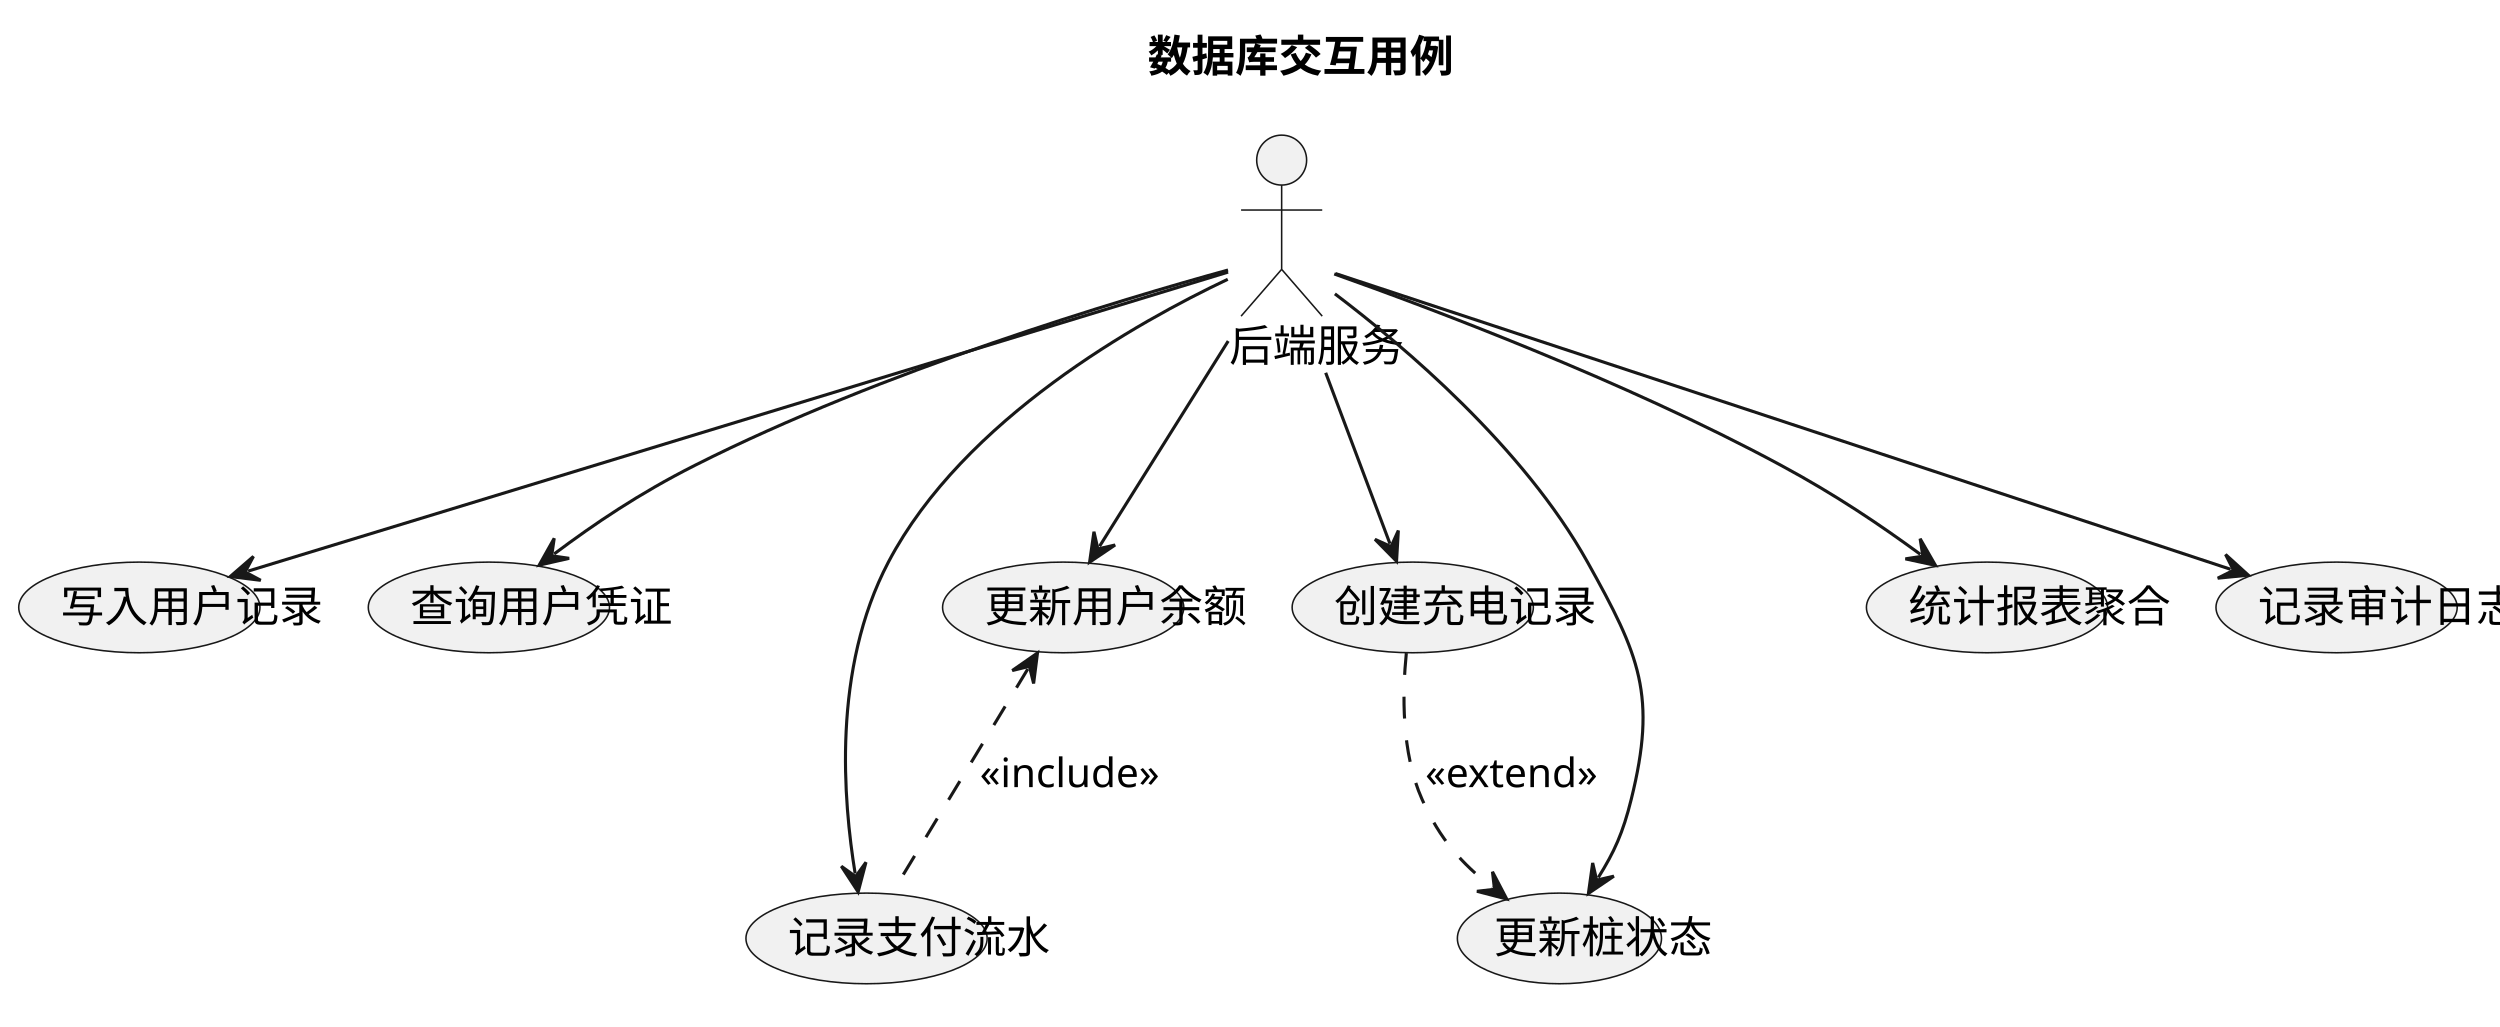
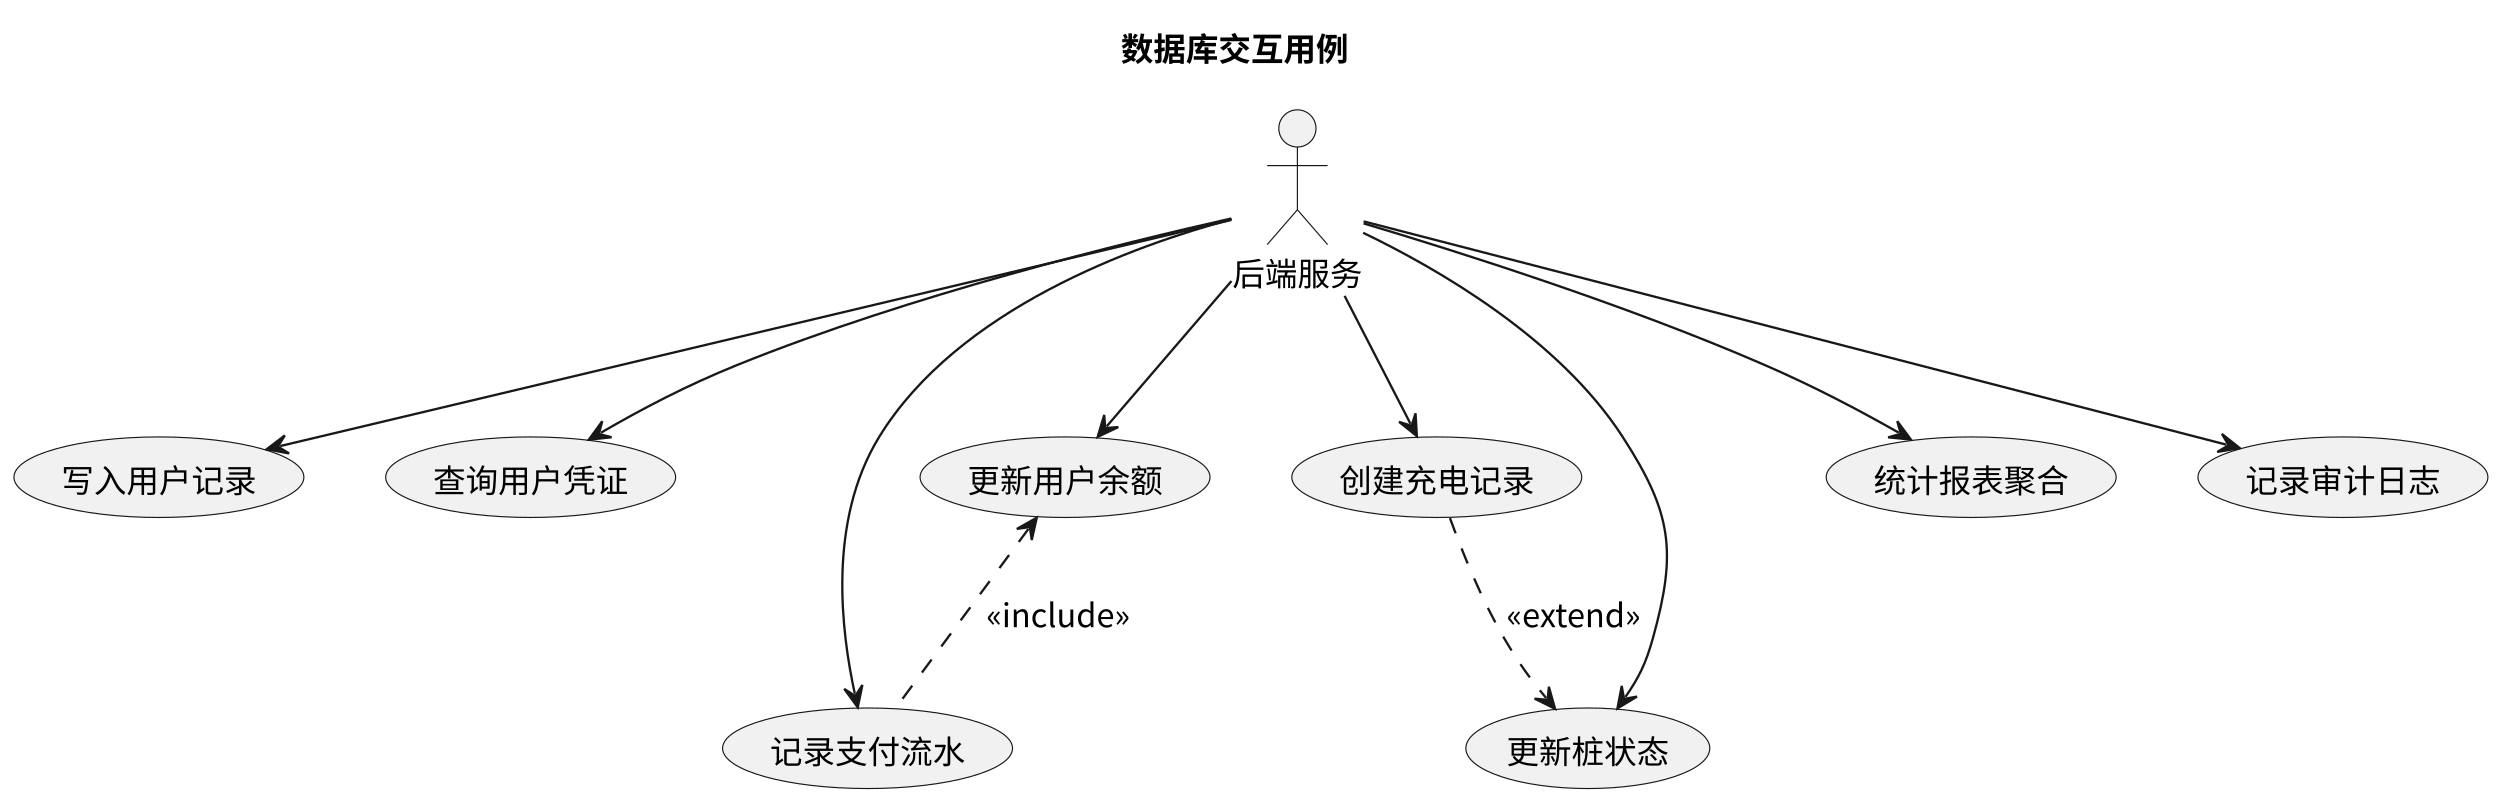
- <svg xmlns="http://www.w3.org/2000/svg" contentStyleType="text/css" data-diagram-type="DESCRIPTION" height="329px" preserveAspectRatio="none" style="width:801px;height:329px;background:#FFFFFF;" version="1.1" viewBox="0 0 801 329" width="801px" zoomAndPan="magnify">
+ <svg xmlns="http://www.w3.org/2000/svg" contentStyleType="text/css" data-diagram-type="DESCRIPTION" height="345px" preserveAspectRatio="none" style="width:1076px;height:345px;background:#FFFFFF;" version="1.1" viewBox="0 0 1076 345" width="1076px" zoomAndPan="magnify">
  <defs />
  <g>
-     <g class="title" data-source-line="1">
-       <text fill="#000000" font-family="sans-serif" font-size="14" font-weight="700" lengthAdjust="spacing" textLength="58.81" x="367.739" y="22.995">数据库交互用例</text>
+     <g class="title" data-source-line="3">
+       <text fill="#000000" font-family="Noto Sans CJK SC" font-size="14" font-weight="bold" lengthAdjust="spacing" textLength="98" x="482.397" y="26.24">数据库交互用例</text>
    </g>
-     <g class="entity" data-qualified-name="BE" data-source-line="4" id="ent0002">
-       <ellipse cx="410.643" cy="51.297" fill="#F1F1F1" rx="8" ry="8" style="stroke:#181818;stroke-width:0.5;" />
-       <path d="M410.643,59.297 L410.643,86.297 M397.643,67.297 L423.643,67.297 M410.643,86.297 L397.643,101.297 M410.643,86.297 L423.643,101.297" fill="none" style="stroke:#181818;stroke-width:0.5;" />
-       <text fill="#000000" font-family="sans-serif" font-size="14" lengthAdjust="spacing" textLength="33.605" x="393.84" y="115.792">后端服务</text>
+     <g class="entity" data-entity="BE" data-source-line="6" data-uid="ent0002" id="entity_BE">
+       <ellipse cx="558.4" cy="55.272" fill="#F1F1F1" rx="8" ry="8" style="stroke:#181818;stroke-width:0.5;" />
+       <path d="M558.4,63.272 L558.4,90.272 M545.4,71.272 L571.4,71.272 M558.4,90.272 L545.4,105.272 M558.4,90.272 L571.4,105.272" fill="none" style="stroke:#181818;stroke-width:0.5;" />
+       <text fill="#000000" font-family="Noto Sans CJK SC" font-size="14" lengthAdjust="spacing" textLength="56" x="530.4" y="123.012">后端服务</text>
    </g>
-     <g class="entity" data-qualified-name="UC1" data-source-line="6" id="ent0003">
-       <ellipse cx="44.644" cy="194.62" fill="#F1F1F1" rx="38.644" ry="14.524" style="stroke:#181818;stroke-width:0.5;" />
-       <text fill="#000000" font-family="sans-serif" font-size="14" lengthAdjust="spacing" textLength="50.408" x="19.44" y="199.269">写入用户记录</text>
+     <g class="entity" data-entity="UC1" data-source-line="8" data-uid="ent0003" id="entity_UC1">
+       <ellipse cx="68.397" cy="205.386" fill="#F1F1F1" rx="62.397" ry="17.334" style="stroke:#181818;stroke-width:0.5;" />
+       <text fill="#000000" font-family="Noto Sans CJK SC" font-size="14" lengthAdjust="spacing" textLength="84" x="26.397" y="212.022">写入用户记录</text>
    </g>
-     <g class="entity" data-qualified-name="UC2" data-source-line="7" id="ent0004">
-       <ellipse cx="156.644" cy="194.62" fill="#F1F1F1" rx="38.644" ry="14.524" style="stroke:#181818;stroke-width:0.5;" />
-       <text fill="#000000" font-family="sans-serif" font-size="14" lengthAdjust="spacing" textLength="50.408" x="131.44" y="199.269">查询用户凭证</text>
+     <g class="entity" data-entity="UC2" data-source-line="9" data-uid="ent0004" id="entity_UC2">
+       <ellipse cx="228.397" cy="205.386" fill="#F1F1F1" rx="62.397" ry="17.334" style="stroke:#181818;stroke-width:0.5;" />
+       <text fill="#000000" font-family="Noto Sans CJK SC" font-size="14" lengthAdjust="spacing" textLength="84" x="186.397" y="212.022">查询用户凭证</text>
    </g>
-     <g class="entity" data-qualified-name="UC3" data-source-line="8" id="ent0005">
-       <ellipse cx="277.644" cy="300.671" fill="#F1F1F1" rx="38.644" ry="14.524" style="stroke:#181818;stroke-width:0.5;" />
-       <text fill="#000000" font-family="sans-serif" font-size="14" lengthAdjust="spacing" textLength="50.408" x="252.44" y="305.319">记录支付流水</text>
+     <g class="entity" data-entity="UC3" data-source-line="10" data-uid="ent0005" id="entity_UC3">
+       <ellipse cx="373.397" cy="322.056" fill="#F1F1F1" rx="62.397" ry="17.334" style="stroke:#181818;stroke-width:0.5;" />
+       <text fill="#000000" font-family="Noto Sans CJK SC" font-size="14" lengthAdjust="spacing" textLength="84" x="331.397" y="328.692">记录支付流水</text>
    </g>
-     <g class="entity" data-qualified-name="UC4" data-source-line="9" id="ent0006">
-       <ellipse cx="340.644" cy="194.62" fill="#F1F1F1" rx="38.644" ry="14.524" style="stroke:#181818;stroke-width:0.5;" />
-       <text fill="#000000" font-family="sans-serif" font-size="14" lengthAdjust="spacing" textLength="50.408" x="315.44" y="199.269">更新用户余额</text>
+     <g class="entity" data-entity="UC4" data-source-line="11" data-uid="ent0006" id="entity_UC4">
+       <ellipse cx="458.397" cy="205.386" fill="#F1F1F1" rx="62.397" ry="17.334" style="stroke:#181818;stroke-width:0.5;" />
+       <text fill="#000000" font-family="Noto Sans CJK SC" font-size="14" lengthAdjust="spacing" textLength="84" x="416.397" y="212.022">更新用户余额</text>
    </g>
-     <g class="entity" data-qualified-name="UC5" data-source-line="10" id="ent0007">
-       <ellipse cx="452.644" cy="194.62" fill="#F1F1F1" rx="38.644" ry="14.524" style="stroke:#181818;stroke-width:0.5;" />
-       <text fill="#000000" font-family="sans-serif" font-size="14" lengthAdjust="spacing" textLength="50.408" x="427.44" y="199.269">创建充电记录</text>
+     <g class="entity" data-entity="UC5" data-source-line="12" data-uid="ent0007" id="entity_UC5">
+       <ellipse cx="618.397" cy="205.386" fill="#F1F1F1" rx="62.397" ry="17.334" style="stroke:#181818;stroke-width:0.5;" />
+       <text fill="#000000" font-family="Noto Sans CJK SC" font-size="14" lengthAdjust="spacing" textLength="84" x="576.397" y="212.022">创建充电记录</text>
    </g>
-     <g class="entity" data-qualified-name="UC6" data-source-line="11" id="ent0008">
-       <ellipse cx="499.643" cy="300.671" fill="#F1F1F1" rx="32.703" ry="14.524" style="stroke:#181818;stroke-width:0.5;" />
-       <text fill="#000000" font-family="sans-serif" font-size="14" lengthAdjust="spacing" textLength="42.007" x="478.64" y="305.319">更新桩状态</text>
+     <g class="entity" data-entity="UC6" data-source-line="13" data-uid="ent0008" id="entity_UC6">
+       <ellipse cx="683.397" cy="322.056" fill="#F1F1F1" rx="52.497" ry="17.334" style="stroke:#181818;stroke-width:0.5;" />
+       <text fill="#000000" font-family="Noto Sans CJK SC" font-size="14" lengthAdjust="spacing" textLength="70" x="648.397" y="328.692">更新桩状态</text>
    </g>
-     <g class="entity" data-qualified-name="UC7" data-source-line="12" id="ent0009">
-       <ellipse cx="636.644" cy="194.62" fill="#F1F1F1" rx="38.644" ry="14.524" style="stroke:#181818;stroke-width:0.5;" />
-       <text fill="#000000" font-family="sans-serif" font-size="14" lengthAdjust="spacing" textLength="50.408" x="611.44" y="199.269">统计报表聚合</text>
+     <g class="entity" data-entity="UC7" data-source-line="14" data-uid="ent0009" id="entity_UC7">
+       <ellipse cx="848.397" cy="205.386" fill="#F1F1F1" rx="62.397" ry="17.334" style="stroke:#181818;stroke-width:0.5;" />
+       <text fill="#000000" font-family="Noto Sans CJK SC" font-size="14" lengthAdjust="spacing" textLength="84" x="806.397" y="212.022">统计报表聚合</text>
    </g>
-     <g class="entity" data-qualified-name="UC8" data-source-line="13" id="ent0010">
-       <ellipse cx="748.644" cy="194.62" fill="#F1F1F1" rx="38.644" ry="14.524" style="stroke:#181818;stroke-width:0.5;" />
-       <text fill="#000000" font-family="sans-serif" font-size="14" lengthAdjust="spacing" textLength="50.408" x="723.44" y="199.269">记录审计日志</text>
+     <g class="entity" data-entity="UC8" data-source-line="15" data-uid="ent0010" id="entity_UC8">
+       <ellipse cx="1008.397" cy="205.386" fill="#F1F1F1" rx="62.397" ry="17.334" style="stroke:#181818;stroke-width:0.5;" />
+       <text fill="#000000" font-family="Noto Sans CJK SC" font-size="14" lengthAdjust="spacing" textLength="84" x="966.397" y="212.022">记录审计日志</text>
    </g>
-     <g class="link" data-entity-1="ent0002" data-entity-2="ent0003" data-link-type="dependency" data-source-line="15" id="lnk11">
-       <path d="M393.48,87.177 C335.54,104.857 152.439,160.726 79.499,182.976" fill="none" id="BE-to-UC1" style="stroke:#181818;stroke-width:1;" />
-       <polygon fill="#181818" points="73.76,184.727,83.535,185.927,78.542,183.268,81.201,178.275,73.76,184.727" style="stroke:#181818;stroke-width:1;" />
+     <g class="link" data-entity-1="BE" data-entity-2="UC1" data-source-line="17" data-uid="lnk11" id="link_BE_UC1">
+       <path d="M529.93,94.672 C448.64,113.992 220.677,168.184 120.597,191.974" fill="none" id="BE-to-UC1" style="stroke:#181818;stroke-width:1;" />
+       <polygon fill="#181818" points="114.76,193.362,124.441,195.172,119.624,192.206,122.591,187.389,114.76,193.362" style="stroke:#181818;stroke-width:1;" />
    </g>
-     <g class="link" data-entity-1="ent0002" data-entity-2="ent0004" data-link-type="dependency" data-source-line="16" id="lnk12">
-       <path d="M393.46,86.517 C359.67,95.827 282.64,118.747 222.64,149.097 C204.64,158.197 190.508,167.807 177.558,177.477" fill="none" id="BE-to-UC2" style="stroke:#181818;stroke-width:1;" />
-       <polygon fill="#181818" points="172.75,181.067,182.355,178.887,176.756,178.075,177.568,172.477,172.75,181.067" style="stroke:#181818;stroke-width:1;" />
+     <g class="link" data-entity-1="BE" data-entity-2="UC2" data-source-line="18" data-uid="lnk12" id="link_BE_UC2">
+       <path d="M529.92,94.032 C484.17,104.322 391.85,126.952 317.4,157.042 C295.01,166.092 276.083,176.137 258.613,186.247" fill="none" id="BE-to-UC2" style="stroke:#181818;stroke-width:1;" />
+       <polygon fill="#181818" points="253.42,189.252,263.213,188.206,257.748,186.748,259.206,181.282,253.42,189.252" style="stroke:#181818;stroke-width:1;" />
    </g>
-     <g class="link" data-entity-1="ent0002" data-entity-2="ent0005" data-link-type="dependency" data-source-line="17" id="lnk13">
-       <path d="M393.37,89.487 C364.88,102.977 308.76,134.187 284.64,180.097 C266.56,214.517 270.198,256.524 273.988,279.864" fill="none" id="BE-to-UC3" style="stroke:#181818;stroke-width:1;" />
-       <polygon fill="#181818" points="274.95,285.787,277.456,276.262,274.149,280.851,269.559,277.544,274.95,285.787" style="stroke:#181818;stroke-width:1;" />
+     <g class="link" data-entity-1="BE" data-entity-2="UC3" data-source-line="19" data-uid="lnk13" id="link_BE_UC3">
+       <path d="M530.16,94.362 C488.63,105.512 412.34,132.722 378.4,188.042 C356.04,224.482 362.108,271.848 367.908,298.578" fill="none" id="BE-to-UC3" style="stroke:#181818;stroke-width:1;" />
+       <polygon fill="#181818" points="369.18,304.442,371.181,294.798,368.12,299.556,363.363,296.495,369.18,304.442" style="stroke:#181818;stroke-width:1;" />
    </g>
-     <g class="link" data-entity-1="ent0002" data-entity-2="ent0006" data-link-type="dependency" data-source-line="18" id="lnk14">
-       <path d="M393.52,109.267 C379.43,131.737 363.256,157.543 352.296,175.033" fill="none" id="BE-to-UC4" style="stroke:#181818;stroke-width:1;" />
-       <polygon fill="#181818" points="349.11,180.117,357.279,174.614,351.765,175.88,350.5,170.367,349.11,180.117" style="stroke:#181818;stroke-width:1;" />
+     <g class="link" data-entity-1="BE" data-entity-2="UC4" data-source-line="20" data-uid="lnk14" id="link_BE_UC4">
+       <path d="M530.01,120.972 C511.18,142.902 491.208,166.16 476.338,183.48" fill="none" id="BE-to-UC4" style="stroke:#181818;stroke-width:1;" />
+       <polygon fill="#181818" points="472.43,188.032,481.328,183.809,475.687,184.238,475.258,178.598,472.43,188.032" style="stroke:#181818;stroke-width:1;" />
    </g>
-     <g class="link" data-entity-1="ent0002" data-entity-2="ent0007" data-link-type="dependency" data-source-line="19" id="lnk15">
-       <path d="M424.75,119.437 C432.56,140.227 439.698,159.201 445.338,174.201" fill="none" id="BE-to-UC5" style="stroke:#181818;stroke-width:1;" />
-       <polygon fill="#181818" points="447.45,179.817,448.027,169.985,445.69,175.137,440.538,172.8,447.45,179.817" style="stroke:#181818;stroke-width:1;" />
+     <g class="link" data-entity-1="BE" data-entity-2="UC5" data-source-line="21" data-uid="lnk15" id="link_BE_UC5">
+       <path d="M578.71,127.342 C589.32,147.932 598.98,166.699 607.07,182.389" fill="none" id="BE-to-UC5" style="stroke:#181818;stroke-width:1;" />
+       <polygon fill="#181818" points="609.82,187.722,609.251,177.889,607.529,183.278,602.14,181.556,609.82,187.722" style="stroke:#181818;stroke-width:1;" />
    </g>
-     <g class="link" data-entity-1="ent0002" data-entity-2="ent0008" data-link-type="dependency" data-source-line="20" id="lnk16">
-       <path d="M427.7,94.147 C449.86,110.937 488.12,143.287 508.64,180.097 C525.38,210.107 530.92,222.787 522.64,256.137 C519.97,266.927 517.252,272.884 512.102,281.154" fill="none" id="BE-to-UC6" style="stroke:#181818;stroke-width:1;" />
-       <polygon fill="#181818" points="508.93,286.247,517.083,280.722,511.573,282.003,510.292,276.493,508.93,286.247" style="stroke:#181818;stroke-width:1;" />
+     <g class="link" data-entity-1="BE" data-entity-2="UC6" data-source-line="22" data-uid="lnk16" id="link_BE_UC6">
+       <path d="M586.7,100.192 C619.05,115.762 671.05,145.762 698.4,188.042 C719.55,220.752 721.85,237.192 711.4,274.712 C708.37,285.582 705.456,291.516 699.566,299.986" fill="none" id="BE-to-UC6" style="stroke:#181818;stroke-width:1;" />
+       <polygon fill="#181818" points="696.14,304.912,704.562,299.807,698.995,300.807,697.994,295.239,696.14,304.912" style="stroke:#181818;stroke-width:1;" />
    </g>
-     <g class="link" data-entity-1="ent0002" data-entity-2="ent0009" data-link-type="dependency" data-source-line="21" id="lnk17">
-       <path d="M427.49,87.777 C457.22,98.327 520.55,122.027 570.64,149.097 C588.28,158.617 602.264,168.099 615.274,177.599" fill="none" id="BE-to-UC7" style="stroke:#181818;stroke-width:1;" />
-       <polygon fill="#181818" points="620.12,181.137,615.21,172.599,616.082,178.188,610.493,179.06,620.12,181.137" style="stroke:#181818;stroke-width:1;" />
+     <g class="link" data-entity-1="BE" data-entity-2="UC7" data-source-line="23" data-uid="lnk17" id="link_BE_UC7">
+       <path d="M586.89,96.162 C626.34,107.922 699.49,131.002 759.4,157.042 C781.22,166.532 799.757,176.348 817.227,186.228" fill="none" id="BE-to-UC7" style="stroke:#181818;stroke-width:1;" />
+       <polygon fill="#181818" points="822.45,189.182,816.585,181.27,818.098,186.721,812.647,188.233,822.45,189.182" style="stroke:#181818;stroke-width:1;" />
    </g>
-     <g class="link" data-entity-1="ent0002" data-entity-2="ent0010" data-link-type="dependency" data-source-line="22" id="lnk18">
-       <path d="M427.87,87.637 C482.56,105.707 646.913,160.004 714.663,182.394" fill="none" id="BE-to-UC8" style="stroke:#181818;stroke-width:1;" />
-       <polygon fill="#181818" points="720.36,184.277,713.07,177.655,715.612,182.708,710.559,185.251,720.36,184.277" style="stroke:#181818;stroke-width:1;" />
+     <g class="link" data-entity-1="BE" data-entity-2="UC8" data-source-line="24" data-uid="lnk18" id="link_BE_UC8">
+       <path d="M586.89,95.282 C663.11,115.012 866.301,167.599 958.221,191.389" fill="none" id="BE-to-UC8" style="stroke:#181818;stroke-width:1;" />
+       <polygon fill="#181818" points="964.03,192.892,956.319,186.764,959.189,191.639,954.315,194.509,964.03,192.892" style="stroke:#181818;stroke-width:1;" />
    </g>
-     <g class="link" data-entity-1="ent0006" data-entity-2="ent0005" data-link-type="dependency" data-source-line="24" id="lnk19">
-       <path d="M329.301,214.349 C317.221,234.289 297.96,266.117 285.88,286.057" fill="none" id="UC4-backto-UC3" style="stroke:#181818;stroke-width:1;stroke-dasharray:7,7;" />
-       <polygon fill="#181818" points="332.41,209.217,324.325,214.842,329.819,213.493,331.168,218.987,332.41,209.217" style="stroke:#181818;stroke-width:1;" />
-       <text fill="#000000" font-family="sans-serif" font-size="13" lengthAdjust="spacing" textLength="63.007" x="313.92" y="252.204">«include»</text>
+     <g class="link" data-entity-1="UC4" data-entity-2="UC3" data-source-line="26" data-uid="lnk19" id="link_UC4_UC3">
+       <path d="M442.646,227.631 C426.486,249.421 401.7,282.862 385.55,304.652" fill="none" id="UC4-backto-UC3" style="stroke:#181818;stroke-width:1;stroke-dasharray:7,7;" />
+       <polygon fill="#181818" points="446.22,222.812,437.646,227.658,443.242,226.828,444.072,232.424,446.22,222.812" style="stroke:#181818;stroke-width:1;" />
+       <text fill="#000000" font-family="Noto Sans CJK SC" font-size="14" lengthAdjust="spacing" textLength="61.852" x="424.51" y="269.952">«include»</text>
    </g>
-     <g class="link" data-entity-1="ent0007" data-entity-2="ent0008" data-link-type="dependency" data-source-line="25" id="lnk20">
-       <path d="M450.59,209.247 C449.3,221.957 448.95,241.157 455.64,256.137 C461.43,269.087 468.251,276.526 478.051,284.306" fill="none" id="UC5-to-UC6" style="stroke:#181818;stroke-width:1;stroke-dasharray:7,7;" />
-       <polygon fill="#181818" points="482.75,288.037,478.188,279.308,478.834,284.928,473.214,285.574,482.75,288.037" style="stroke:#181818;stroke-width:1;" />
-       <text fill="#000000" font-family="sans-serif" font-size="13" lengthAdjust="spacing" textLength="61.185" x="456.64" y="252.204">«extend»</text>
+     <g class="link" data-entity-1="UC5" data-entity-2="UC6" data-source-line="27" data-uid="lnk20" id="link_UC5_UC6">
+       <path d="M624.06,222.962 C629.22,237.172 637.54,257.932 647.4,274.712 C653.69,285.432 658.33,291.833 665.47,300.443" fill="none" id="UC5-to-UC6" style="stroke:#181818;stroke-width:1;stroke-dasharray:7,7;" />
+       <polygon fill="#181818" points="669.3,305.062,666.634,295.581,666.108,301.213,660.476,300.687,669.3,305.062" style="stroke:#181818;stroke-width:1;" />
+       <text fill="#000000" font-family="Noto Sans CJK SC" font-size="14" lengthAdjust="spacing" textLength="58.394" x="648.4" y="269.952">«extend»</text>
    </g>
  </g>
</svg>
